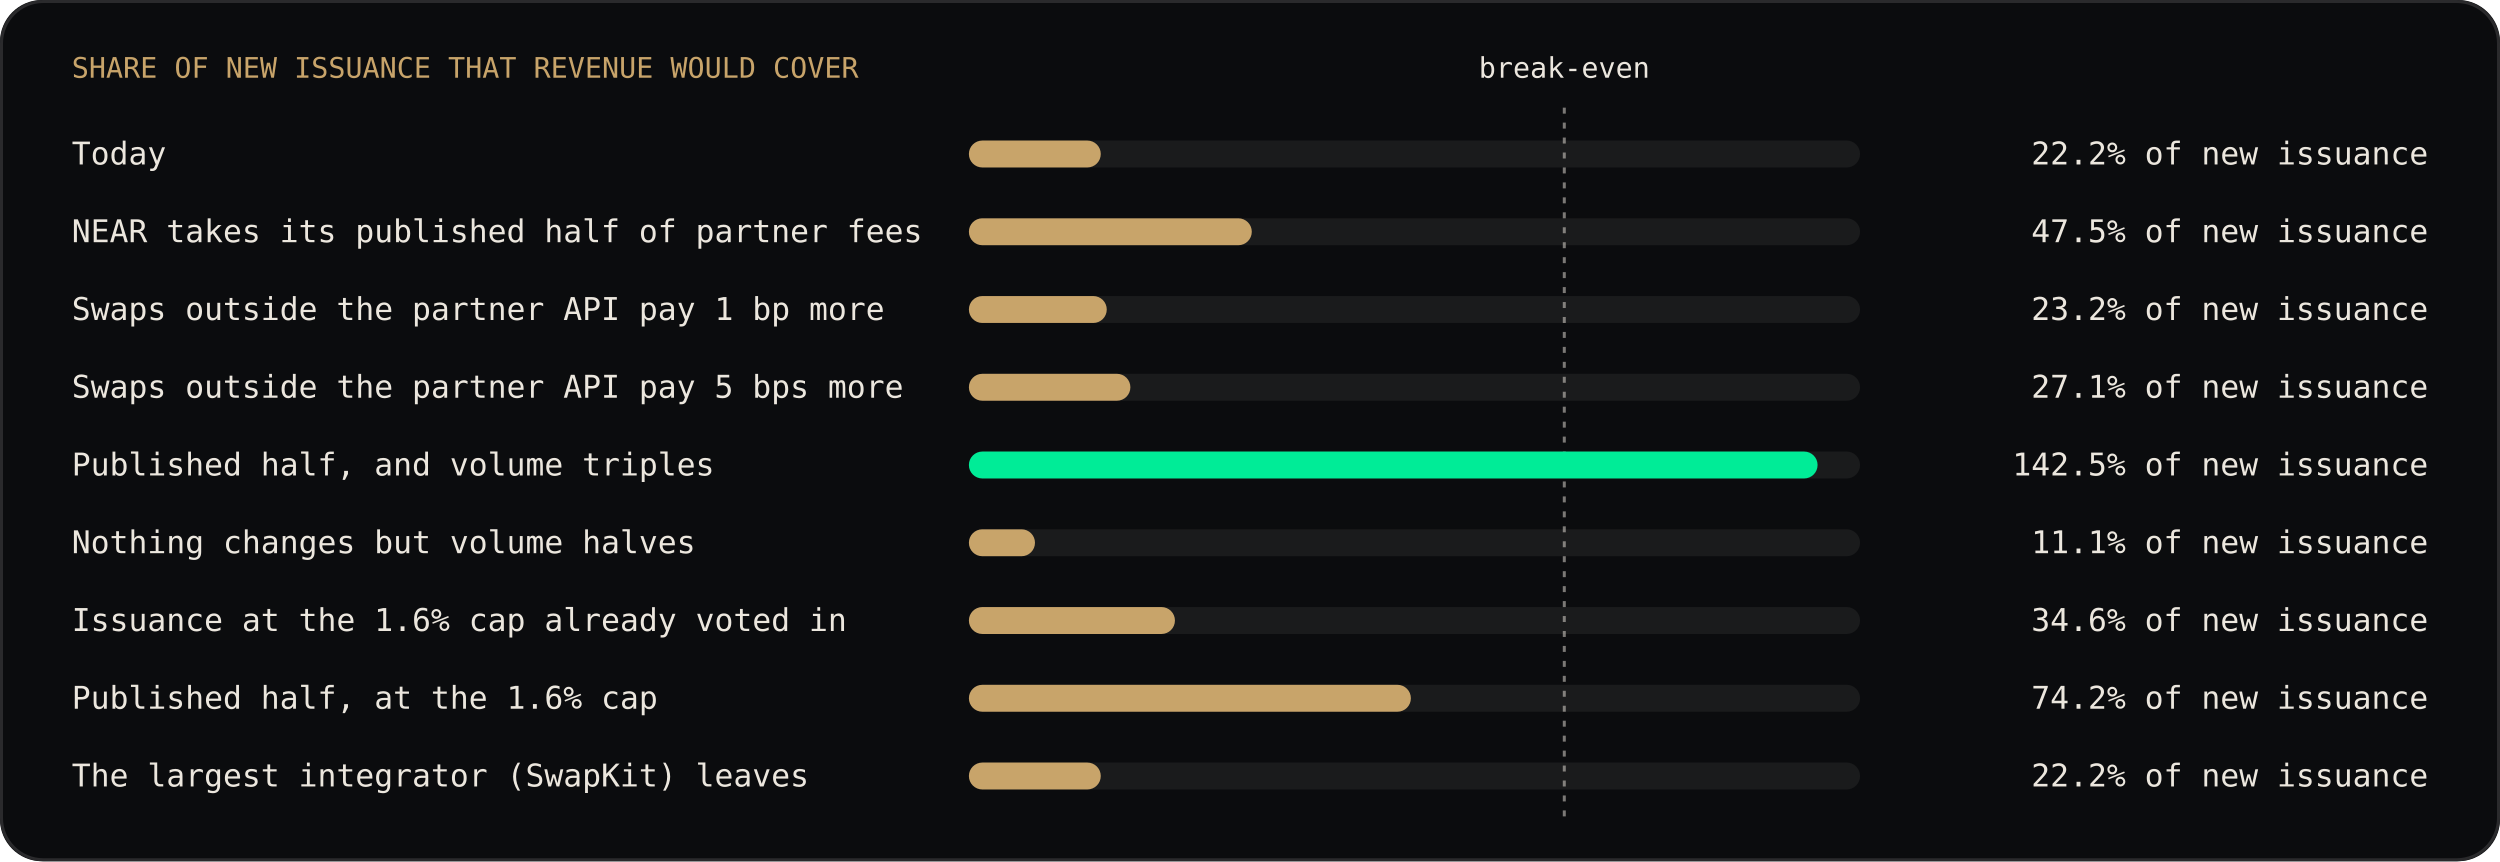
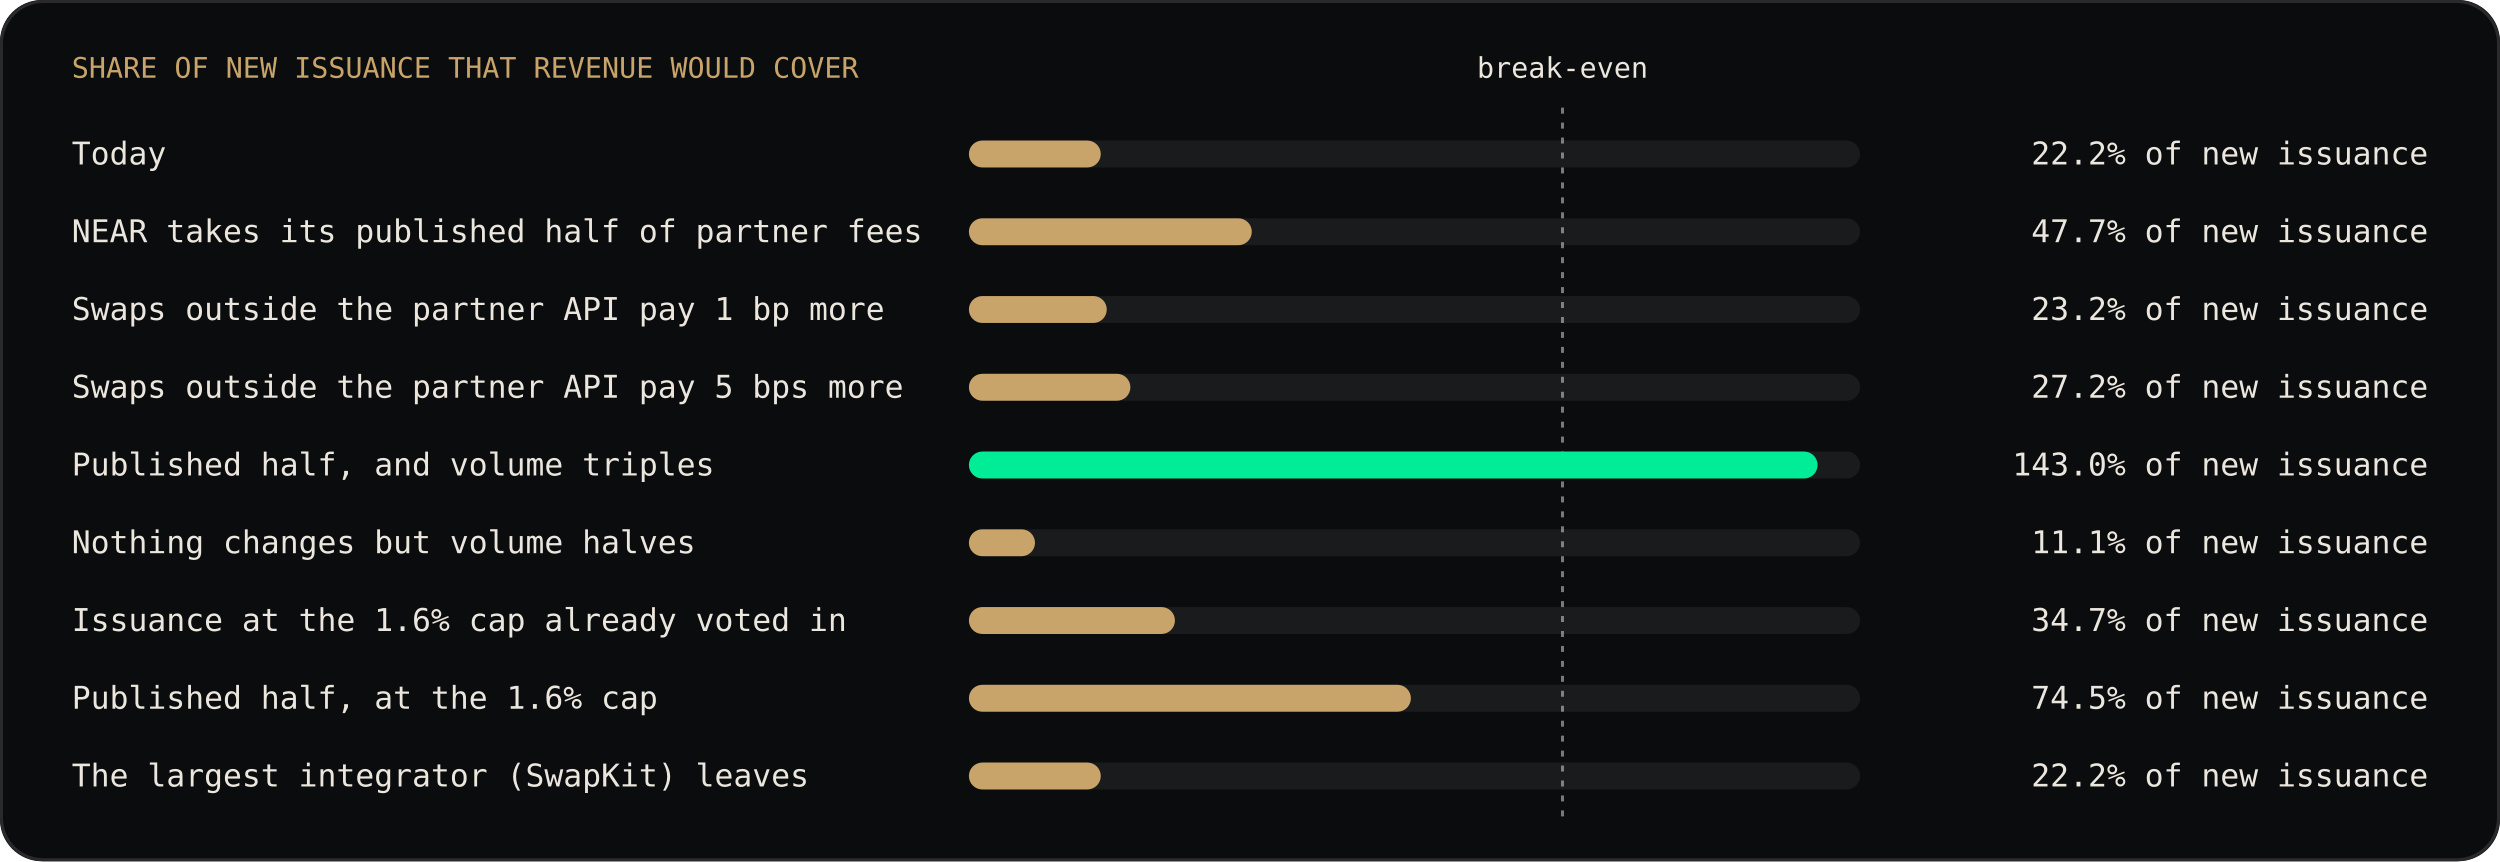
<svg xmlns="http://www.w3.org/2000/svg" viewBox="0 0 836 288" width="836" height="288" font-family="'JetBrains Mono', ui-monospace, SFMono-Regular, Menlo, Consolas, monospace" font-size="9">
  <rect width="836" height="288" rx="14" fill="#0b0c0e" />
  <rect x="0.5" y="0.5" width="835" height="287" rx="14" fill="none" stroke="#2a2a2c" />
  <text x="24.0" y="26.0" fill="#c8a46a" font-size="9.5" font-weight="500" text-anchor="start">SHARE OF NEW ISSUANCE THAT REVENUE WOULD COVER</text>
-   <line x1="523.1" x2="523.1" y1="36.0" y2="274.0" stroke="#ece7de" stroke-opacity="0.5" stroke-dasharray="2 3" />
-   <text x="523.1" y="26.0" fill="#ece7de" font-size="9.5" font-weight="400" text-anchor="middle">break-even</text>
+   <line x1="522.5" x2="522.5" y1="36.0" y2="274.0" stroke="#ece7de" stroke-opacity="0.5" stroke-dasharray="2 3" />
+   <text x="522.5" y="26.0" fill="#ece7de" font-size="9.5" font-weight="400" text-anchor="middle">break-even</text>
  <text x="24.0" y="55.0" fill="#ece7de" font-size="10.5" font-weight="400" text-anchor="start">Today</text>
  <rect x="324.0" y="47.0" width="298.0" height="9" rx="4.5" fill="#ece7de" fill-opacity="0.07" />
  <rect x="324.0" y="47.0" width="44.1" height="9" rx="4.5" fill="#c8a46a" />
  <text x="812.0" y="55.0" fill="#ece7de" font-size="10.5" font-weight="400" text-anchor="end">22.2% of new issuance</text>
  <text x="24.0" y="81.0" fill="#ece7de" font-size="10.5" font-weight="400" text-anchor="start">NEAR takes its published half of partner fees</text>
  <rect x="324.0" y="73.0" width="298.0" height="9" rx="4.5" fill="#ece7de" fill-opacity="0.07" />
  <rect x="324.0" y="73.0" width="94.6" height="9" rx="4.5" fill="#c8a46a" />
-   <text x="812.0" y="81.0" fill="#ece7de" font-size="10.5" font-weight="400" text-anchor="end">47.5% of new issuance</text>
+   <text x="812.0" y="81.0" fill="#ece7de" font-size="10.5" font-weight="400" text-anchor="end">47.7% of new issuance</text>
  <text x="24.0" y="107.0" fill="#ece7de" font-size="10.5" font-weight="400" text-anchor="start">Swaps outside the partner API pay 1 bp more</text>
  <rect x="324.0" y="99.0" width="298.0" height="9" rx="4.5" fill="#ece7de" fill-opacity="0.07" />
  <rect x="324.0" y="99.0" width="46.1" height="9" rx="4.5" fill="#c8a46a" />
  <text x="812.0" y="107.0" fill="#ece7de" font-size="10.5" font-weight="400" text-anchor="end">23.2% of new issuance</text>
  <text x="24.0" y="133.0" fill="#ece7de" font-size="10.5" font-weight="400" text-anchor="start">Swaps outside the partner API pay 5 bps more</text>
  <rect x="324.0" y="125.0" width="298.0" height="9" rx="4.5" fill="#ece7de" fill-opacity="0.07" />
  <rect x="324.0" y="125.0" width="54.0" height="9" rx="4.5" fill="#c8a46a" />
-   <text x="812.0" y="133.0" fill="#ece7de" font-size="10.5" font-weight="400" text-anchor="end">27.1% of new issuance</text>
+   <text x="812.0" y="133.0" fill="#ece7de" font-size="10.5" font-weight="400" text-anchor="end">27.2% of new issuance</text>
  <text x="24.0" y="159.0" fill="#ece7de" font-size="10.5" font-weight="400" text-anchor="start">Published half, and volume triples</text>
  <rect x="324.0" y="151.0" width="298.0" height="9" rx="4.5" fill="#ece7de" fill-opacity="0.07" />
  <rect x="324.0" y="151.0" width="283.8" height="9" rx="4.5" fill="#00ec97" />
-   <text x="812.0" y="159.0" fill="#ece7de" font-size="10.5" font-weight="400" text-anchor="end">142.5% of new issuance</text>
+   <text x="812.0" y="159.0" fill="#ece7de" font-size="10.5" font-weight="400" text-anchor="end">143.0% of new issuance</text>
  <text x="24.0" y="185.0" fill="#ece7de" font-size="10.5" font-weight="400" text-anchor="start">Nothing changes but volume halves</text>
  <rect x="324.0" y="177.0" width="298.0" height="9" rx="4.5" fill="#ece7de" fill-opacity="0.07" />
  <rect x="324.0" y="177.0" width="22.1" height="9" rx="4.5" fill="#c8a46a" />
  <text x="812.0" y="185.0" fill="#ece7de" font-size="10.5" font-weight="400" text-anchor="end">11.1% of new issuance</text>
  <text x="24.0" y="211.0" fill="#ece7de" font-size="10.5" font-weight="400" text-anchor="start">Issuance at the 1.6% cap already voted in</text>
  <rect x="324.0" y="203.0" width="298.0" height="9" rx="4.5" fill="#ece7de" fill-opacity="0.07" />
  <rect x="324.0" y="203.0" width="68.9" height="9" rx="4.5" fill="#c8a46a" />
-   <text x="812.0" y="211.0" fill="#ece7de" font-size="10.5" font-weight="400" text-anchor="end">34.6% of new issuance</text>
+   <text x="812.0" y="211.0" fill="#ece7de" font-size="10.5" font-weight="400" text-anchor="end">34.7% of new issuance</text>
  <text x="24.0" y="237.0" fill="#ece7de" font-size="10.5" font-weight="400" text-anchor="start">Published half, at the 1.6% cap</text>
  <rect x="324.0" y="229.0" width="298.0" height="9" rx="4.5" fill="#ece7de" fill-opacity="0.07" />
  <rect x="324.0" y="229.0" width="147.8" height="9" rx="4.5" fill="#c8a46a" />
-   <text x="812.0" y="237.0" fill="#ece7de" font-size="10.5" font-weight="400" text-anchor="end">74.2% of new issuance</text>
+   <text x="812.0" y="237.0" fill="#ece7de" font-size="10.5" font-weight="400" text-anchor="end">74.5% of new issuance</text>
  <text x="24.0" y="263.0" fill="#ece7de" font-size="10.5" font-weight="400" text-anchor="start">The largest integrator (SwapKit) leaves</text>
  <rect x="324.0" y="255.0" width="298.0" height="9" rx="4.5" fill="#ece7de" fill-opacity="0.07" />
  <rect x="324.0" y="255.0" width="44.1" height="9" rx="4.5" fill="#c8a46a" />
  <text x="812.0" y="263.0" fill="#ece7de" font-size="10.5" font-weight="400" text-anchor="end">22.2% of new issuance</text>
</svg>
